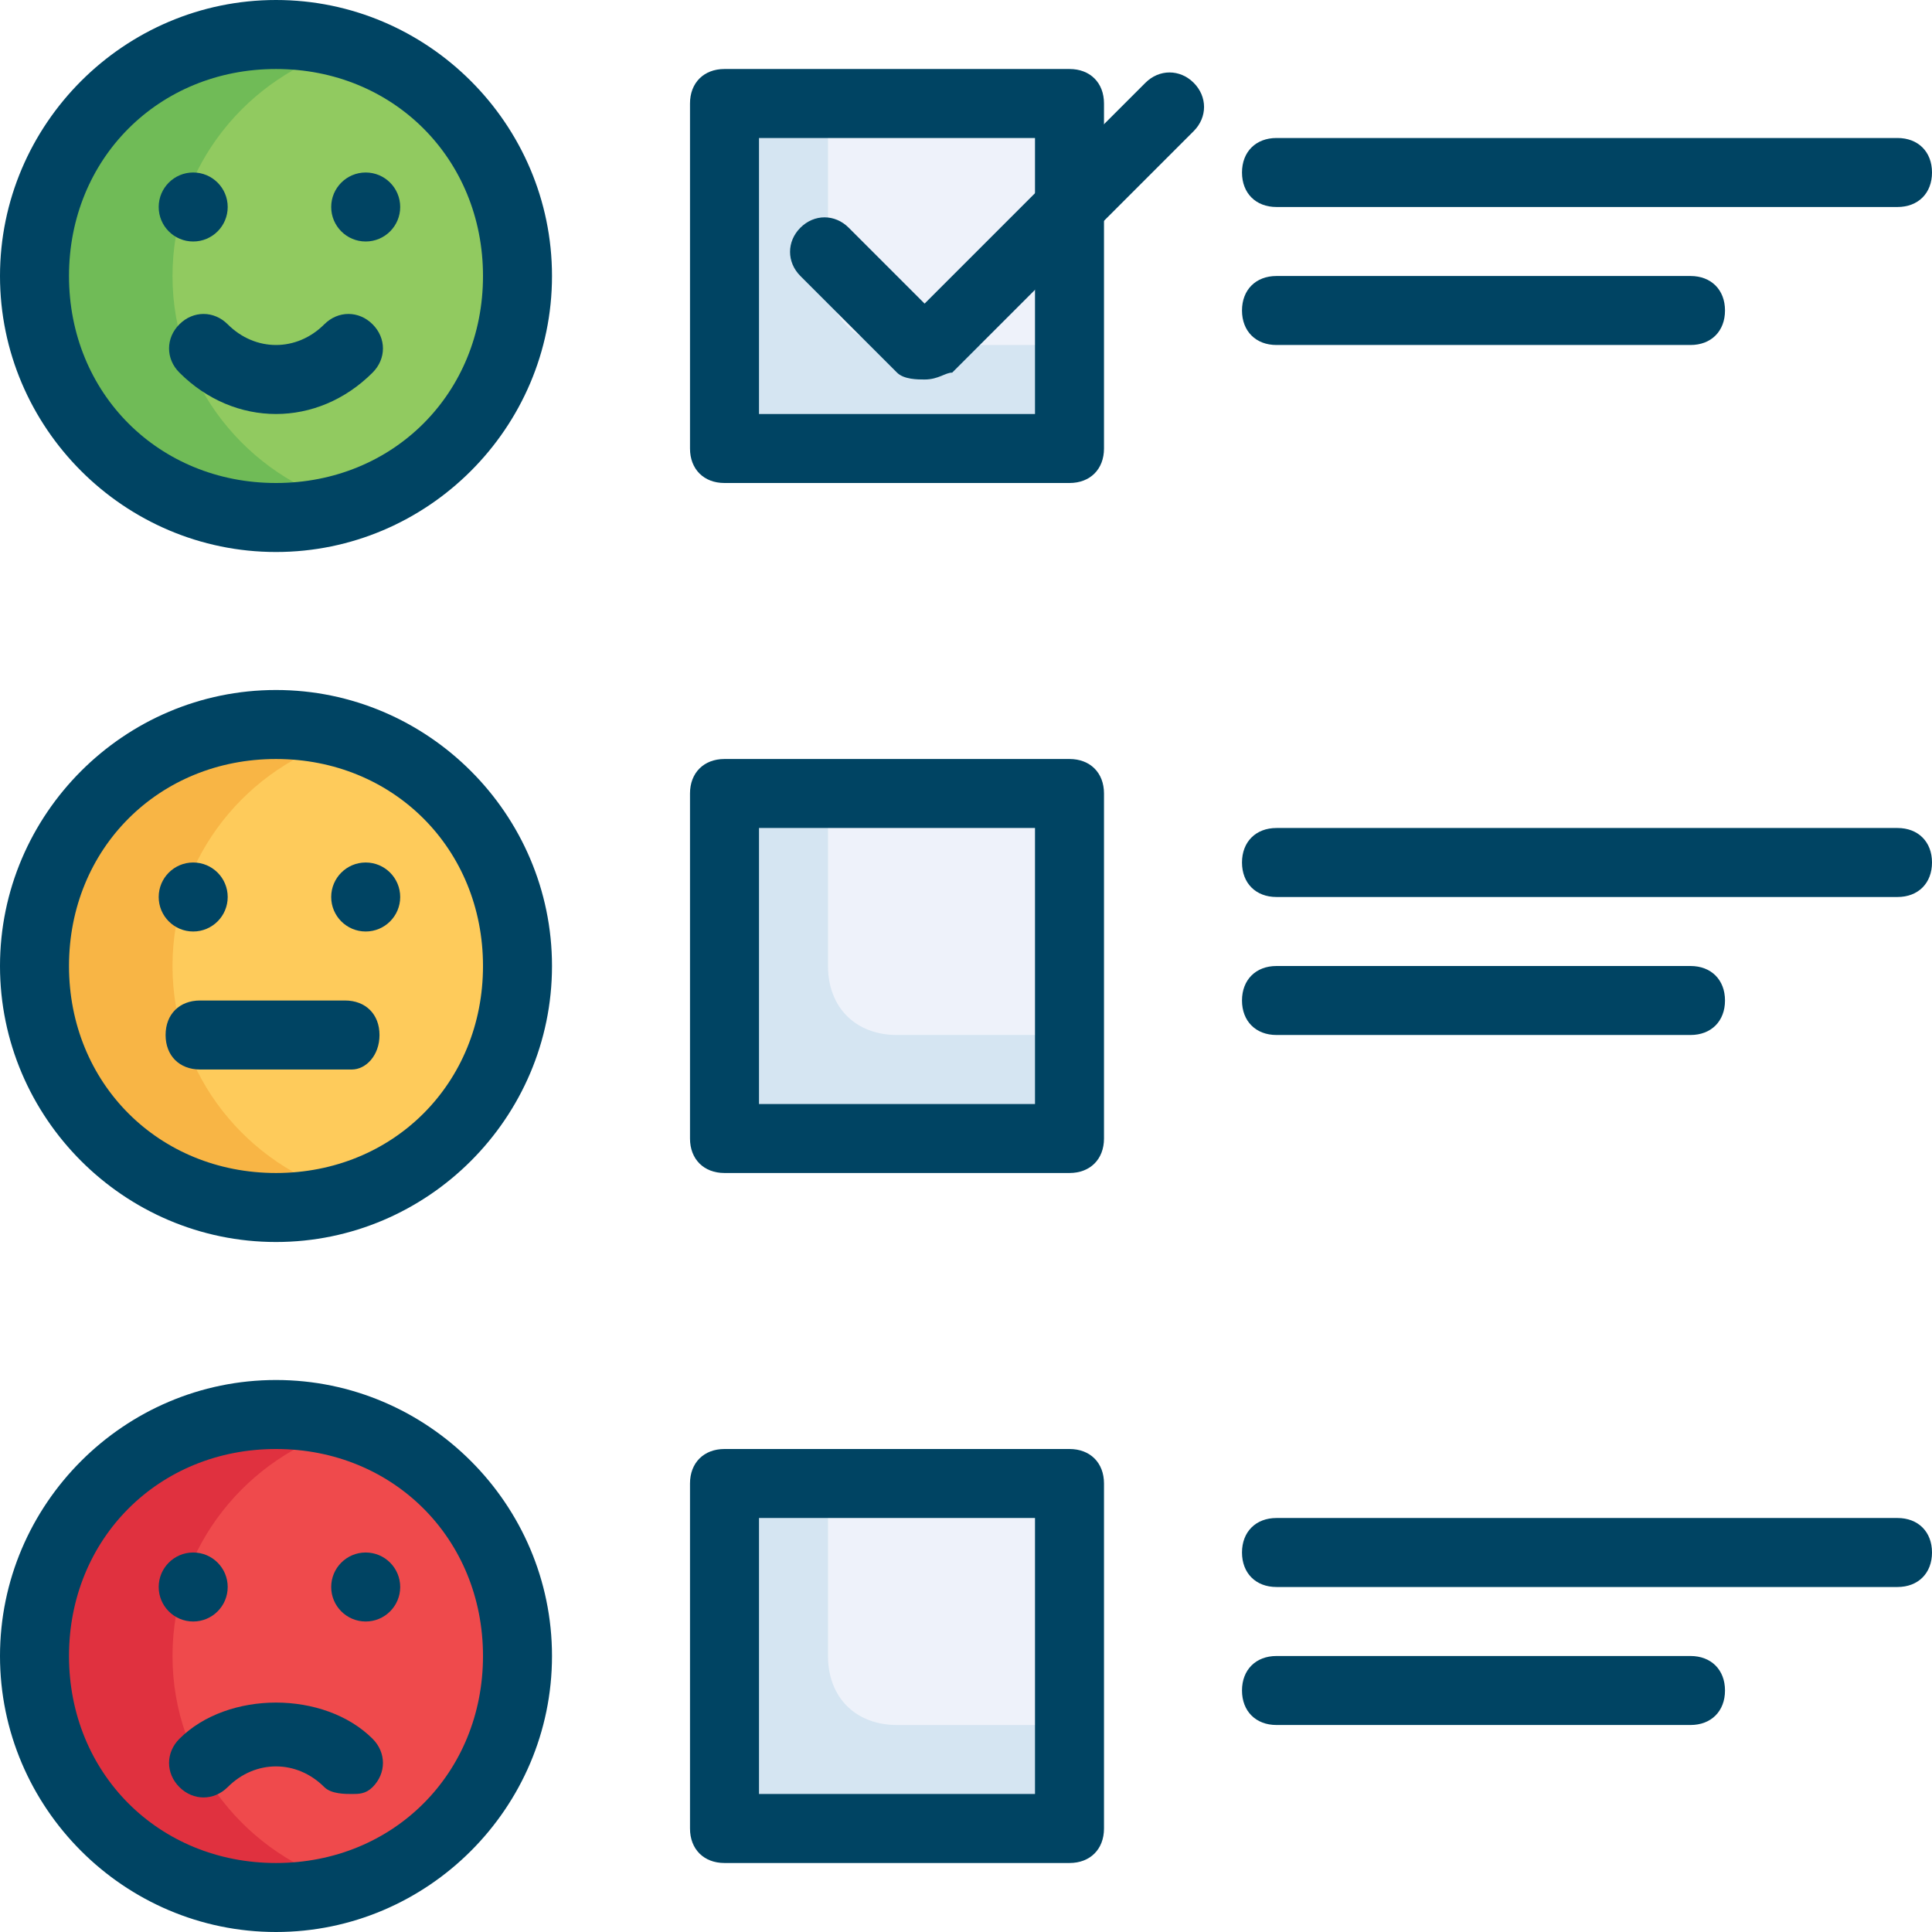
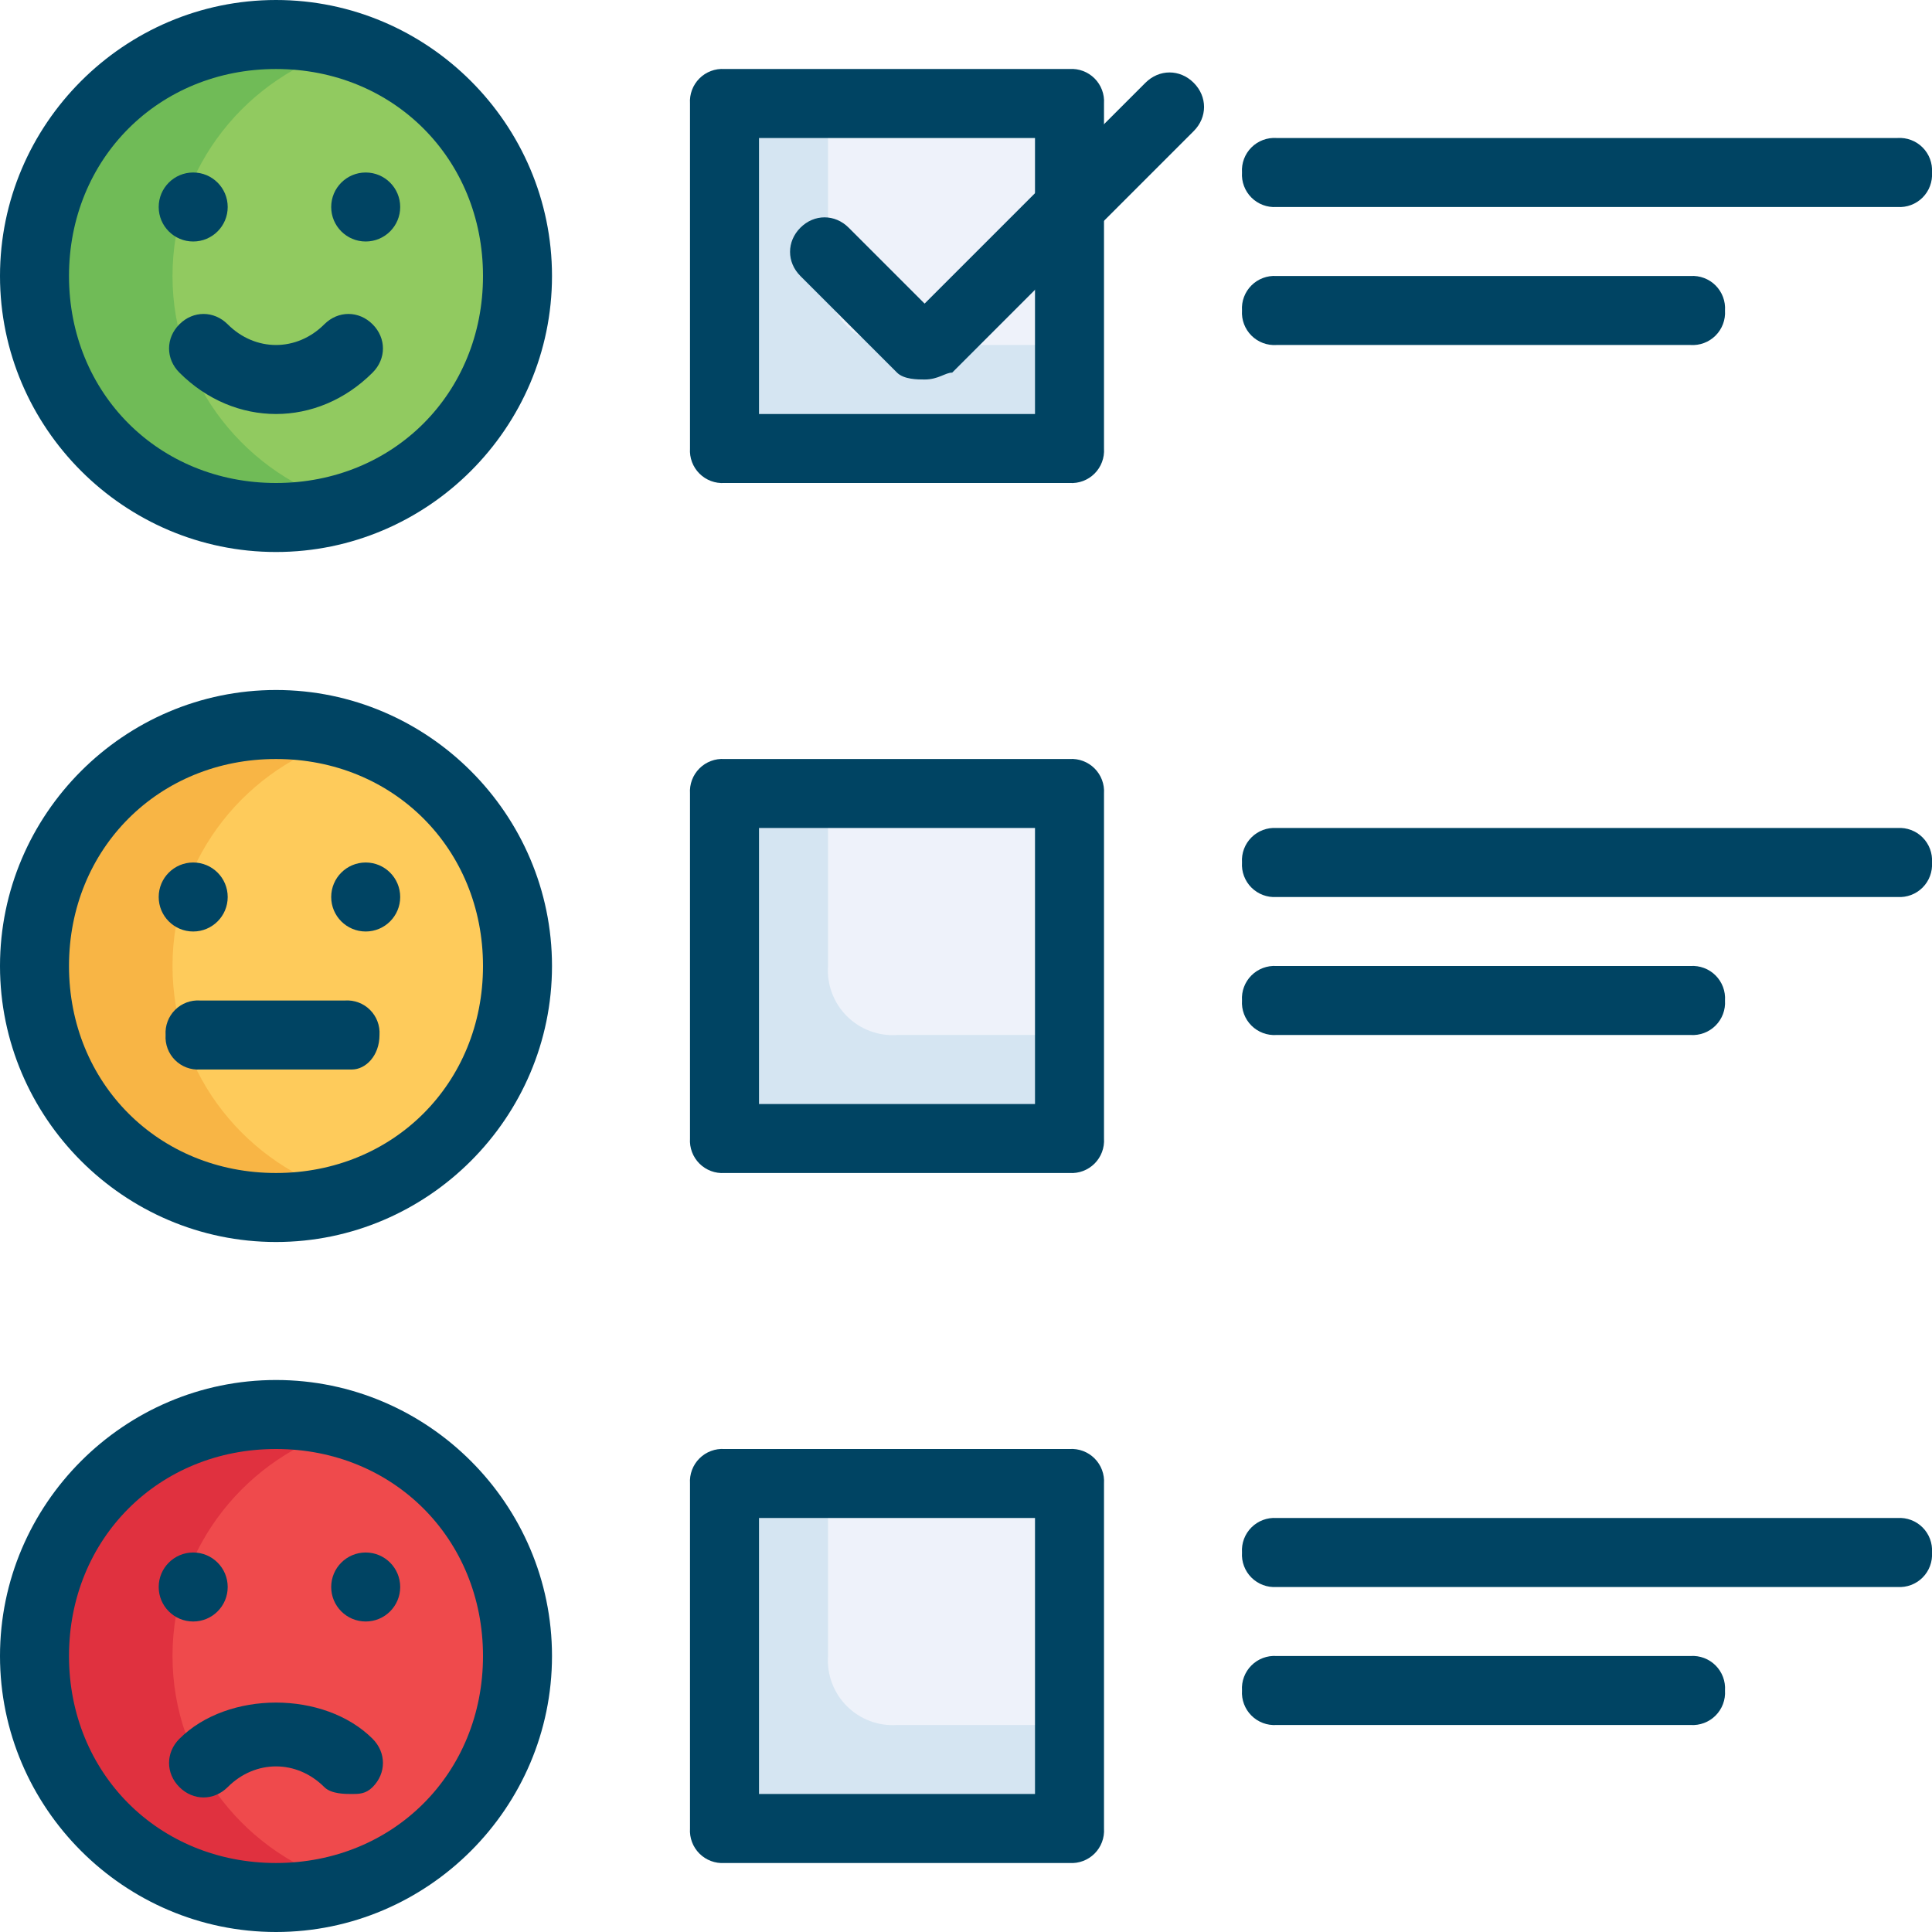
- <svg xmlns="http://www.w3.org/2000/svg" viewBox="0 0 28 28" version="1.1" id="svg3709" width="28" height="28">
-   <defs id="defs3713" />
-   <path d="m 10.5,1.5 h 5 v 5 h -5 z" id="path3657" style="fill:#eef2fa" />
-   <path d="M 12,4 V 1.5 h -1.5 v 5 h 5 V 5 H 13 C 12.4,5 12,4.6 12,4 Z" id="path3659" style="fill:#d5e5f2" />
-   <path d="m 10.5,11.5 h 5 v 5 h -5 z" id="path3661" style="fill:#eef2fa" />
-   <path d="m 12,14 v -2.5 h -1.5 v 5 h 5 V 15 H 13 c -0.6,0 -1,-0.4 -1,-1 z" id="path3663" style="fill:#d5e5f2" />
-   <path d="m 10.5,21.5 h 5 v 5 h -5 z" id="path3665" style="fill:#eef2fa" />
-   <path d="m 12,24 v -2.5 h -1.5 v 5 h 5 V 25 H 13 c -0.6,0 -1,-0.4 -1,-1 z" id="path3667" style="fill:#d5e5f2" />
-   <circle cx="4" cy="4" r="3.5" id="circle3669" style="fill:#91ca60;fill-opacity:1" />
-   <circle cx="4" cy="14" r="3.5" id="circle3671" style="fill:#fecb5b;fill-opacity:1" />
-   <circle cx="4" cy="24" r="3.5" id="circle3673" style="fill:#ef4a4c" />
-   <path d="M 2.5,4 C 2.5,2.4 3.6,1.1 5,0.7 4.7,0.6 4.3,0.5 4,0.5 2.1,0.5 0.5,2.1 0.5,4 0.5,5.9 2.1,7.5 4,7.5 4.3,7.5 4.7,7.4 5,7.3 3.6,6.9 2.5,5.6 2.5,4 Z" id="path3675" style="fill:#70bb57;fill-opacity:1" />
-   <path d="M 2.5,14 C 2.5,12.4 3.6,11.1 5,10.7 4.7,10.6 4.3,10.5 4,10.5 c -1.9,0 -3.5,1.6 -3.5,3.5 0,1.9 1.6,3.5 3.5,3.5 0.3,0 0.7,-0.1 1,-0.2 C 3.6,16.9 2.5,15.6 2.5,14 Z" id="path3677" style="fill:#f8b545;fill-opacity:1" />
-   <path d="M 2.5,24 C 2.5,22.4 3.6,21.1 5,20.7 4.7,20.6 4.3,20.5 4,20.5 c -1.9,0 -3.5,1.6 -3.5,3.5 0,1.9 1.6,3.5 3.5,3.5 0.3,0 0.7,-0.1 1,-0.2 C 3.6,26.9 2.5,25.6 2.5,24 Z" id="path3679" style="fill:#e0313f" />
-   <path d="M 4,8 C 1.8,8 0,6.2 0,4 0,1.8 1.8,0 4,0 6.2,0 8,1.8 8,4 8,6.2 6.2,8 4,8 Z M 4,1 C 2.3,1 1,2.3 1,4 1,5.7 2.3,7 4,7 5.7,7 7,5.7 7,4 7,2.3 5.7,1 4,1 Z" id="path3681" style="fill:#004463" />
-   <path d="M 4,6 C 3.5,6 3,5.8 2.6,5.4 2.4,5.2 2.4,4.9 2.6,4.7 c 0.2,-0.2 0.5,-0.2 0.7,0 0.4,0.4 1,0.4 1.4,0 0.2,-0.2 0.5,-0.2 0.7,0 0.2,0.2 0.2,0.5 0,0.7 C 5,5.8 4.5,6 4,6 Z" id="path3683" style="fill:#004463" />
-   <circle cx="2.8" cy="3" r="0.5" id="circle3685" style="fill:#004463" />
-   <circle cx="5.3" cy="3" r="0.5" id="circle3687" style="fill:#004463" />
-   <path d="m 4,18 c -2.2,0 -4,-1.8 -4,-4 0,-2.2 1.8,-4 4,-4 2.2,0 4,1.8 4,4 0,2.2 -1.8,4 -4,4 z m 0,-7 c -1.7,0 -3,1.3 -3,3 0,1.7 1.3,3 3,3 1.7,0 3,-1.3 3,-3 0,-1.7 -1.3,-3 -3,-3 z" id="path3689" style="fill:#004463" />
-   <path d="M 5.1,15.5 H 2.9 C 2.6,15.5 2.4,15.3 2.4,15 2.4,14.7 2.6,14.5 2.9,14.5 H 5 c 0.3,0 0.5,0.2 0.5,0.5 0,0.3 -0.2,0.5 -0.4,0.5 z" id="path3691" style="fill:#004463" />
-   <circle cx="2.8" cy="13" r="0.5" id="circle3693" style="fill:#004463" />
-   <circle cx="5.3" cy="13" r="0.5" id="circle3695" style="fill:#004463" />
-   <path d="m 4,28 c -2.2,0 -4,-1.8 -4,-4 0,-2.2 1.8,-4 4,-4 2.2,0 4,1.8 4,4 0,2.2 -1.8,4 -4,4 z m 0,-7 c -1.7,0 -3,1.3 -3,3 0,1.7 1.3,3 3,3 1.7,0 3,-1.3 3,-3 0,-1.7 -1.3,-3 -3,-3 z" id="path3697" style="fill:#004463" />
-   <path d="M 5.1,26 C 5,26 4.8,26 4.7,25.9 c -0.4,-0.4 -1,-0.4 -1.4,0 -0.2,0.2 -0.5,0.2 -0.7,0 -0.2,-0.2 -0.2,-0.5 0,-0.7 0.7,-0.7 2.1,-0.7 2.8,0 0.2,0.2 0.2,0.5 0,0.7 C 5.3,26 5.2,26 5.1,26 Z" id="path3699" style="fill:#004463" />
-   <circle cx="2.8" cy="23" r="0.5" id="circle3701" style="fill:#004463" />
-   <circle cx="5.3" cy="23" r="0.5" id="circle3703" style="fill:#004463" />
-   <path d="m 15.5,7 h -5 C 10.2,7 10,6.8 10,6.5 v -5 C 10,1.2 10.2,1 10.5,1 h 5 C 15.8,1 16,1.2 16,1.5 v 5 C 16,6.8 15.8,7 15.5,7 Z M 11,6 h 4 V 2 h -4 z" id="path3705" style="fill:#004463" />
-   <path d="m 13.4,5.5 c -0.1,0 -0.3,0 -0.4,-0.1 L 11.6,4 c -0.2,-0.2 -0.2,-0.5 0,-0.7 0.2,-0.2 0.5,-0.2 0.7,0 l 1.1,1.1 3.2,-3.2 c 0.2,-0.2 0.5,-0.2 0.7,0 0.2,0.2 0.2,0.5 0,0.7 l -3.5,3.5 c -0.1,0 -0.2,0.1 -0.4,0.1 z M 15.5,17 h -5 C 10.2,17 10,16.8 10,16.5 v -5 C 10,11.2 10.2,11 10.5,11 h 5 c 0.3,0 0.5,0.2 0.5,0.5 v 5 C 16,16.8 15.8,17 15.5,17 Z M 11,16 h 4 v -4 h -4 z m 4.5,11 h -5 C 10.2,27 10,26.8 10,26.5 v -5 C 10,21.2 10.2,21 10.5,21 h 5 c 0.3,0 0.5,0.2 0.5,0.5 v 5 C 16,26.8 15.8,27 15.5,27 Z M 11,26 h 4 v -4 h -4 z m 16.5,-3 h -9 C 18.2,23 18,22.8 18,22.5 18,22.2 18.2,22 18.5,22 h 9 c 0.3,0 0.5,0.2 0.5,0.5 0,0.3 -0.2,0.5 -0.5,0.5 z m -3,2 h -6 C 18.2,25 18,24.8 18,24.5 18,24.2 18.2,24 18.5,24 h 6 c 0.3,0 0.5,0.2 0.5,0.5 0,0.3 -0.2,0.5 -0.5,0.5 z m 3,-12 h -9 C 18.2,13 18,12.8 18,12.5 18,12.2 18.2,12 18.5,12 h 9 c 0.3,0 0.5,0.2 0.5,0.5 0,0.3 -0.2,0.5 -0.5,0.5 z m -3,2 h -6 C 18.2,15 18,14.8 18,14.5 18,14.2 18.2,14 18.5,14 h 6 c 0.3,0 0.5,0.2 0.5,0.5 0,0.3 -0.2,0.5 -0.5,0.5 z m 3,-12 h -9 C 18.2,3 18,2.8 18,2.5 18,2.2 18.2,2 18.5,2 h 9 C 27.8,2 28,2.2 28,2.5 28,2.8 27.8,3 27.5,3 Z m -3,2 h -6 C 18.2,5 18,4.8 18,4.5 18,4.2 18.2,4 18.5,4 h 6 C 24.8,4 25,4.2 25,4.5 25,4.8 24.8,5 24.5,5 Z" id="path3707" style="fill:#004463" />
+ <svg xmlns="http://www.w3.org/2000/svg" xmlns:xlink="http://www.w3.org/1999/xlink" width="28" height="28">
+   <path d="M10.5 1.5h5v5h-5z" fill="#eef2fa" />
+   <path d="M12 4V1.5h-1.5v5h5V5H13a.94.94 0 0 1-1-1z" fill="#d5e5f2" />
+   <path d="M10.5 11.5h5v5h-5z" fill="#eef2fa" />
+   <path d="M12 14v-2.5h-1.5v5h5V15H13a.94.94 0 0 1-1-1z" fill="#d5e5f2" />
+   <path d="M10.5 21.5h5v5h-5z" fill="#eef2fa" />
+   <path d="M12 24v-2.5h-1.5v5h5V25H13a.94.94 0 0 1-1-1z" fill="#d5e5f2" />
+   <circle cx="4" cy="4" r="3.5" fill="#91ca60" />
+   <circle cx="4" cy="14" r="3.5" fill="#fecb5b" />
+   <circle cx="4" cy="24" r="3.5" fill="#ef4a4c" />
+   <path d="M2.5 4C2.5 2.4 3.6 1.1 5 .7 4.7.6 4.3.5 4 .5 2.1.5.5 2.1.5 4S2.1 7.5 4 7.5c.3 0 .7-.1 1-.2C3.6 6.9 2.5 5.6 2.5 4z" fill="#70bb57" />
+   <path d="M2.5 14c0-1.6 1.1-2.9 2.5-3.3-.3-.1-.7-.2-1-.2C2.1 10.5.5 12.1.5 14s1.6 3.5 3.5 3.5c.3 0 .7-.1 1-.2-1.4-.4-2.5-1.7-2.5-3.3z" fill="#f8b545" />
+   <path d="M2.5 24c0-1.6 1.1-2.9 2.5-3.3-.3-.1-.7-.2-1-.2C2.1 20.5.5 22.1.5 24s1.6 3.5 3.5 3.5c.3 0 .7-.1 1-.2-1.4-.4-2.5-1.7-2.5-3.3z" fill="#e0313f" />
+   <g fill="#004463">
+     <path d="M4 8C1.8 8 0 6.2 0 4s1.8-4 4-4 4 1.8 4 4-1.8 4-4 4zm0-7C2.3 1 1 2.3 1 4s1.3 3 3 3 3-1.3 3-3-1.3-3-3-3zm0 5c-.5 0-1-.2-1.4-.6-.2-.2-.2-.5 0-.7s.5-.2.7 0c.4.4 1 .4 1.4 0 .2-.2.5-.2.7 0s.2.5 0 .7C5 5.8 4.5 6 4 6z" />
+     <circle cx="2.8" cy="3" r=".5" />
+     <circle cx="5.3" cy="3" r=".5" />
+     <use xlink:href="#B" />
+     <path d="M5.1 15.5H2.9a.47.47 0 0 1-.5-.5.47.47 0 0 1 .5-.5H5a.47.47 0 0 1 .5.5c0 .3-.2.5-.4.5z" />
+     <circle cx="2.8" cy="13" r=".5" />
+     <circle cx="5.3" cy="13" r=".5" />
+     <use xlink:href="#B" y="10" />
+     <path d="M5.1 26c-.1 0-.3 0-.4-.1-.4-.4-1-.4-1.4 0-.2.2-.5.2-.7 0s-.2-.5 0-.7c.7-.7 2.1-.7 2.8 0 .2.2.2.5 0 .7-.1.1-.2.1-.3.1z" />
+     <circle cx="2.8" cy="23" r=".5" />
+     <circle cx="5.3" cy="23" r=".5" />
+     <path d="M15.5 7h-5a.47.47 0 0 1-.5-.5v-5a.47.47 0 0 1 .5-.5h5a.47.47 0 0 1 .5.5v5a.47.47 0 0 1-.5.5zM11 6h4V2h-4z" />
+     <path d="M13.4 5.5c-.1 0-.3 0-.4-.1L11.6 4c-.2-.2-.2-.5 0-.7s.5-.2.7 0l1.1 1.1 3.2-3.2c.2-.2.5-.2.7 0s.2.5 0 .7l-3.5 3.5c-.1 0-.2.1-.4.1zM15.5 17h-5a.47.47 0 0 1-.5-.5v-5a.47.47 0 0 1 .5-.5h5a.47.47 0 0 1 .5.5v5a.47.47 0 0 1-.5.5zM11 16h4v-4h-4zm4.5 11h-5a.47.47 0 0 1-.5-.5v-5a.47.47 0 0 1 .5-.5h5a.47.47 0 0 1 .5.5v5a.47.47 0 0 1-.5.5zM11 26h4v-4h-4zm16.5-3h-9a.47.47 0 0 1-.5-.5.47.47 0 0 1 .5-.5h9a.47.47 0 0 1 .5.5.47.47 0 0 1-.5.5zm-3 2h-6a.47.47 0 0 1-.5-.5.47.47 0 0 1 .5-.5h6a.47.47 0 0 1 .5.5.47.47 0 0 1-.5.5zm3-12h-9a.47.47 0 0 1-.5-.5.47.47 0 0 1 .5-.5h9a.47.47 0 0 1 .5.5.47.47 0 0 1-.5.5zm-3 2h-6a.47.47 0 0 1-.5-.5.47.47 0 0 1 .5-.5h6a.47.47 0 0 1 .5.5.47.47 0 0 1-.5.5zm3-12h-9a.47.47 0 0 1-.5-.5.47.47 0 0 1 .5-.5h9a.47.47 0 0 1 .5.5.47.47 0 0 1-.5.5zm-3 2h-6a.47.47 0 0 1-.5-.5.47.47 0 0 1 .5-.5h6a.47.47 0 0 1 .5.5.47.47 0 0 1-.5.5z" />
+   </g>
+   <defs>
+     <path id="B" d="M4 18c-2.2 0-4-1.8-4-4s1.8-4 4-4 4 1.8 4 4-1.8 4-4 4zm0-7c-1.7 0-3 1.3-3 3s1.3 3 3 3 3-1.3 3-3-1.3-3-3-3z" />
+   </defs>
</svg>
